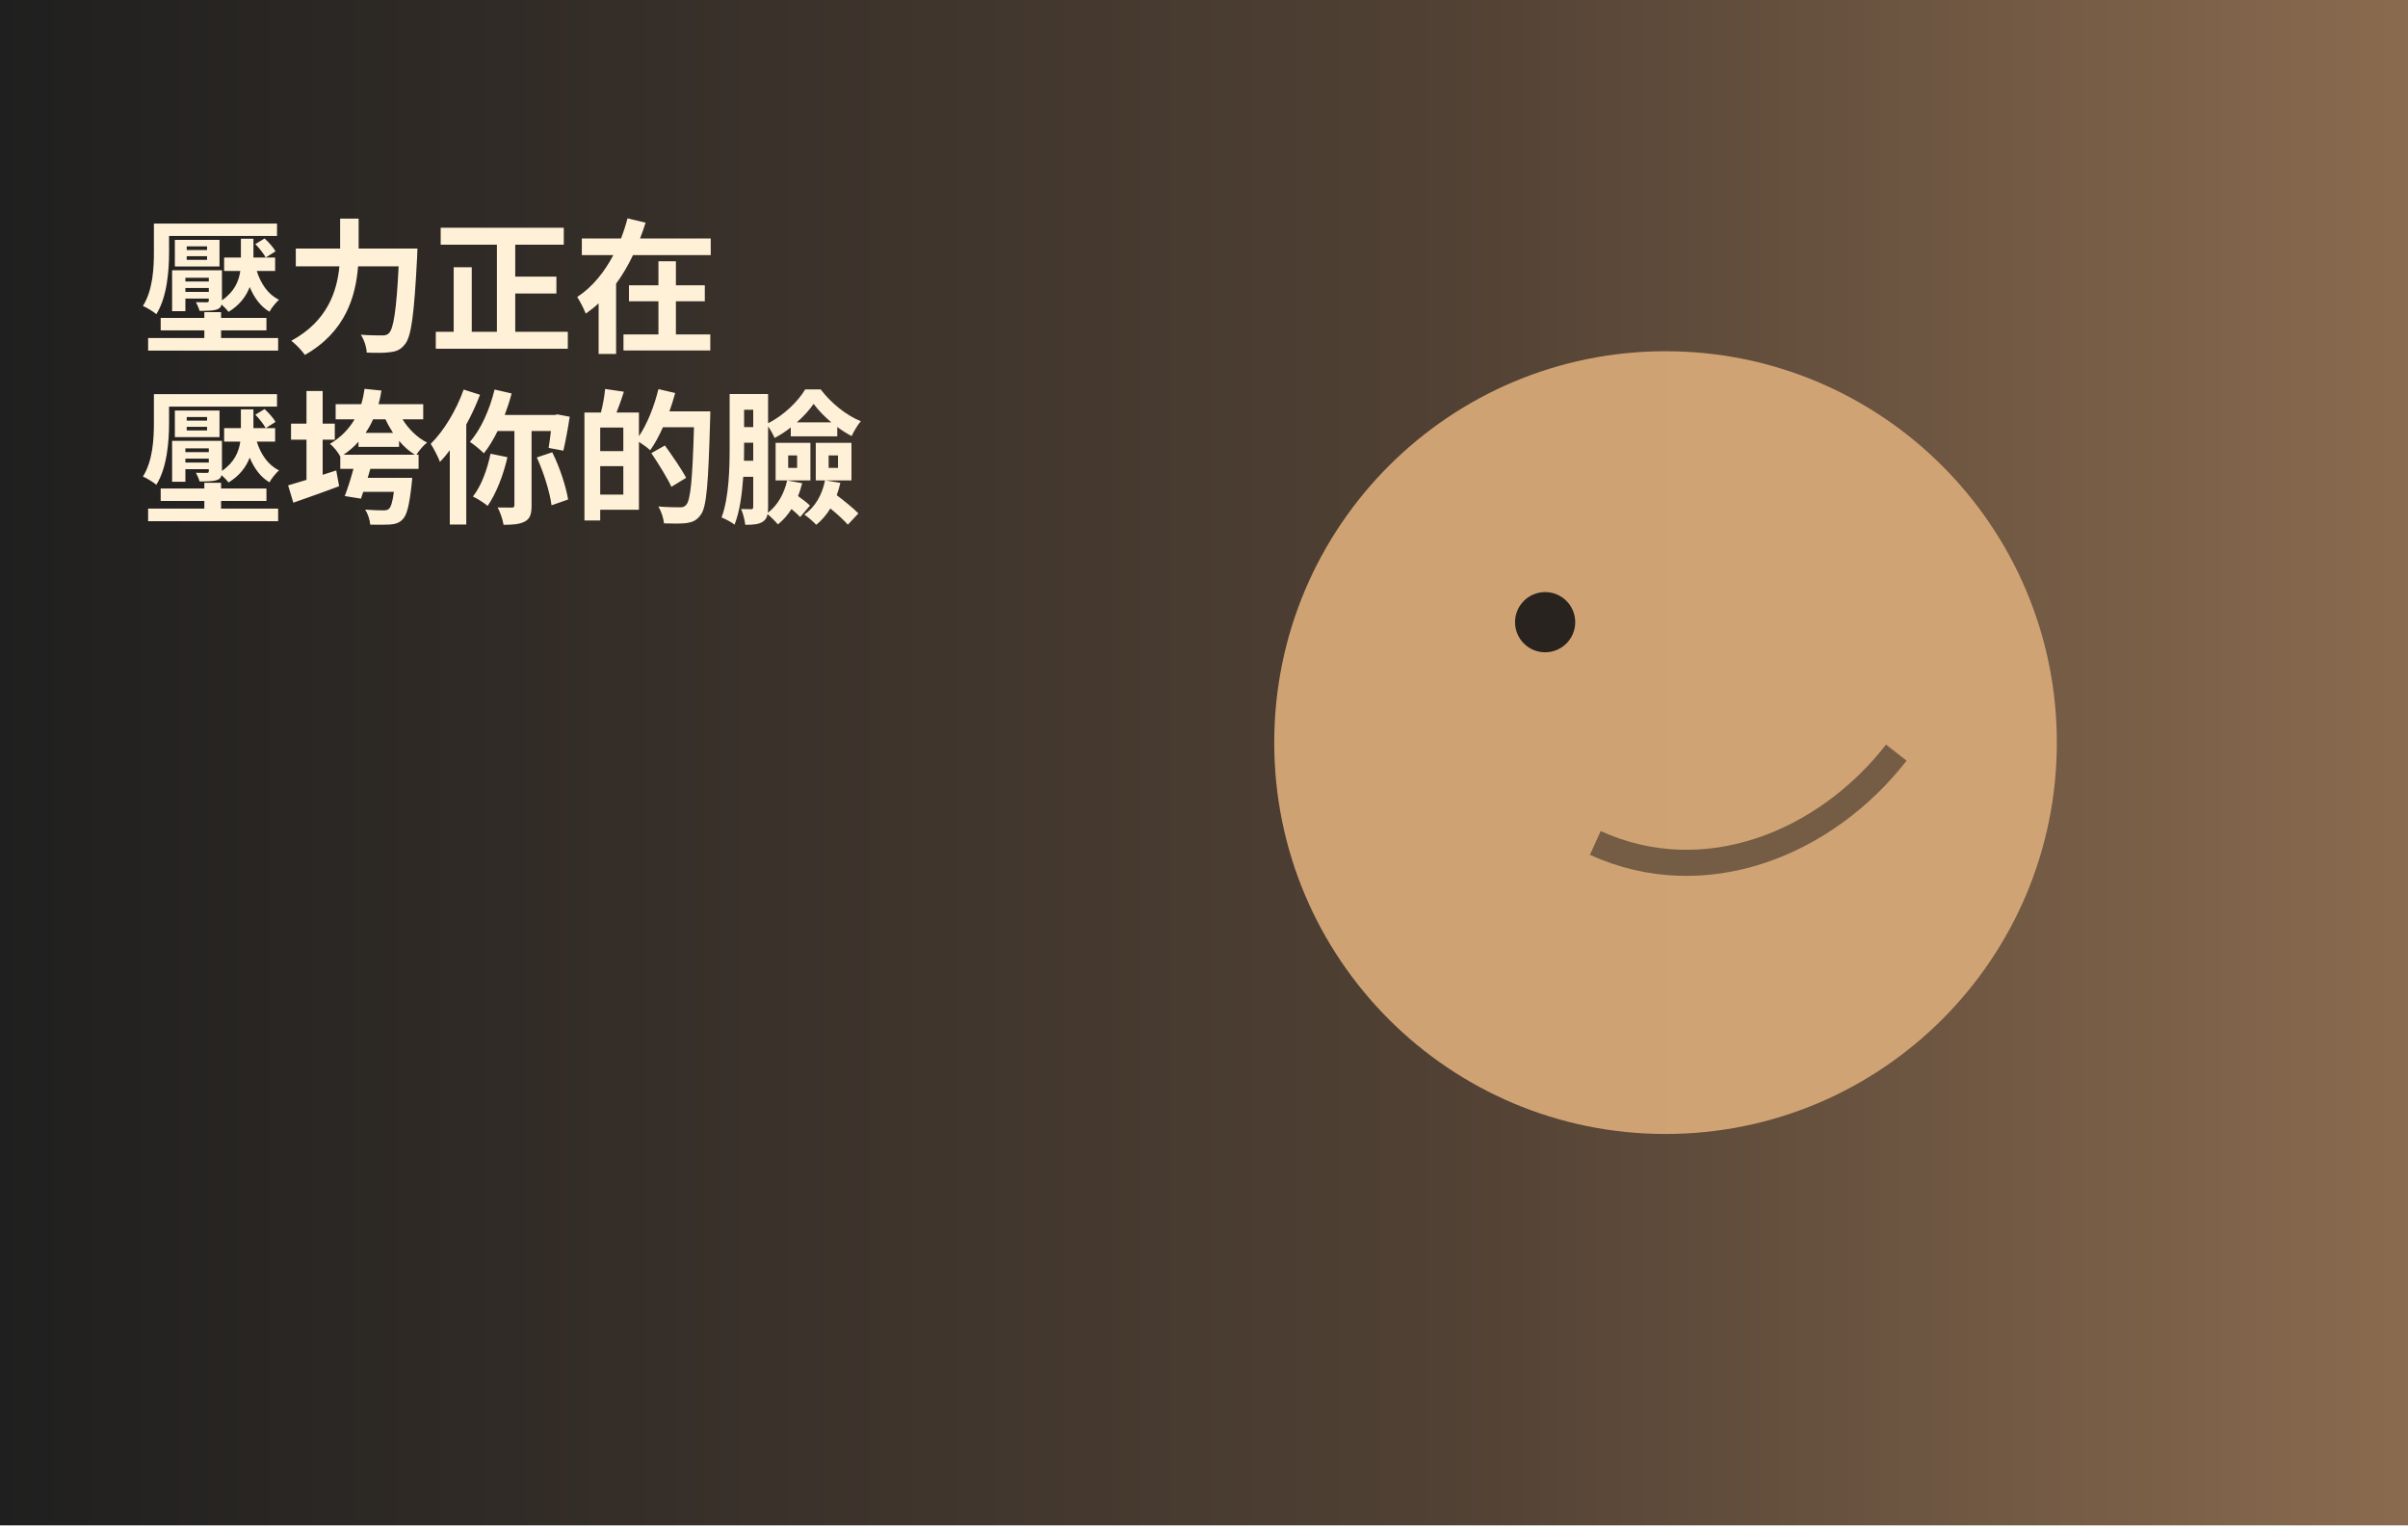
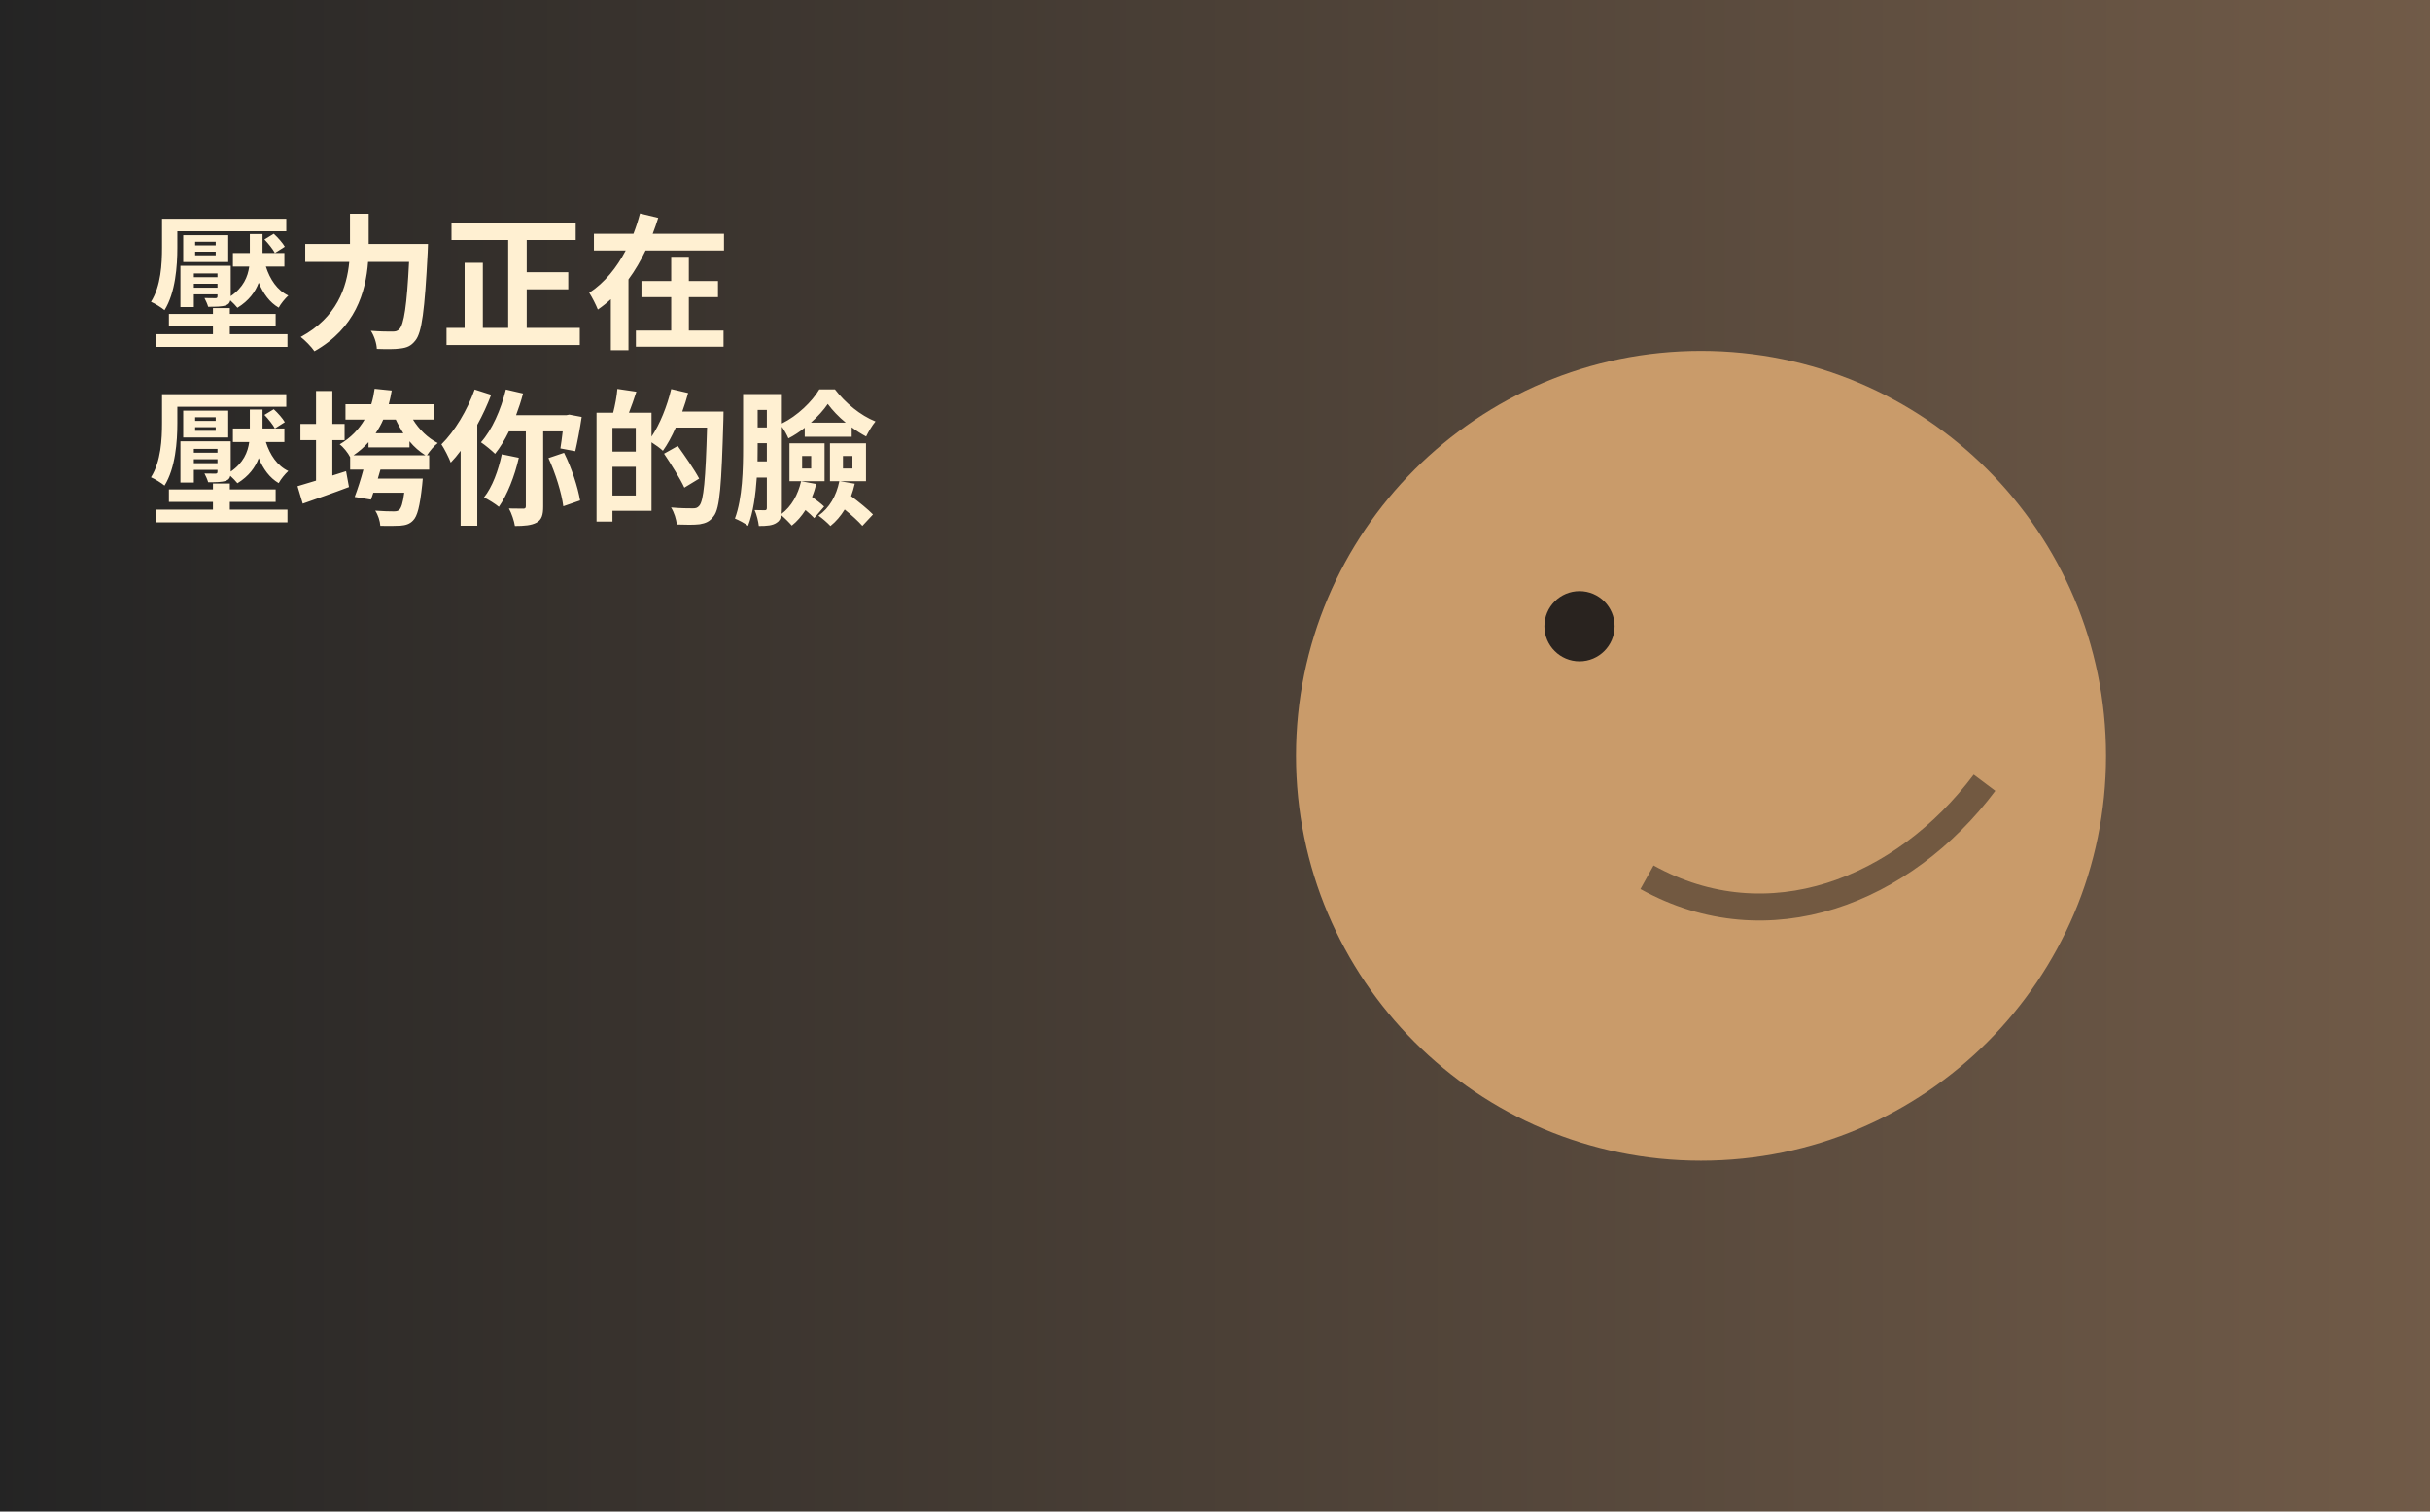
- <svg xmlns="http://www.w3.org/2000/svg" width="1200" height="760" viewBox="0 0 1200 760">
+ <svg xmlns="http://www.w3.org/2000/svg" width="900" height="560">
  <defs>
    <linearGradient id="g" x1="0" x2="1">
-       <stop stop-color="#1f1f1f" />
-       <stop offset=".6" stop-color="#514134" />
-       <stop offset="1" stop-color="#8a6b4f" />
+       <stop stop-color="#242424" />
+       <stop offset="1" stop-color="#715b48" />
    </linearGradient>
  </defs>
-   <rect width="1200" height="760" fill="url(#g)" />
-   <circle cx="830" cy="370" r="195" fill="#d5a777" opacity=".95" />
-   <circle cx="770" cy="310" r="15" fill="#29231f" />
-   <path d="M795 420 C850 445 910 420 945 375" stroke="#29231f" stroke-width="13" opacity=".55" fill="none" />
-   <text x="70" y="170" font-family="Georgia" font-size="72" font-weight="700" fill="#fff1d7">壓力正在</text>
-   <text x="70" y="255" font-family="Georgia" font-size="72" font-weight="700" fill="#fff1d7">壓垮你的臉</text>
+   <rect width="900" height="560" fill="url(#g)" />
+   <circle cx="630" cy="280" r="150" fill="#c99b6a" />
+   <circle cx="585" cy="232" r="13" fill="#29231f" />
+   <path d="M610 325 C655 350 705 330 735 290" stroke="#29231f" stroke-width="10" opacity=".55" fill="none" />
+   <text x="55" y="125" font-family="Georgia" font-size="54" font-weight="700" fill="#fff0d2">壓力正在</text>
+   <text x="55" y="190" font-family="Georgia" font-size="54" font-weight="700" fill="#fff0d2">壓垮你的臉</text>
</svg>
